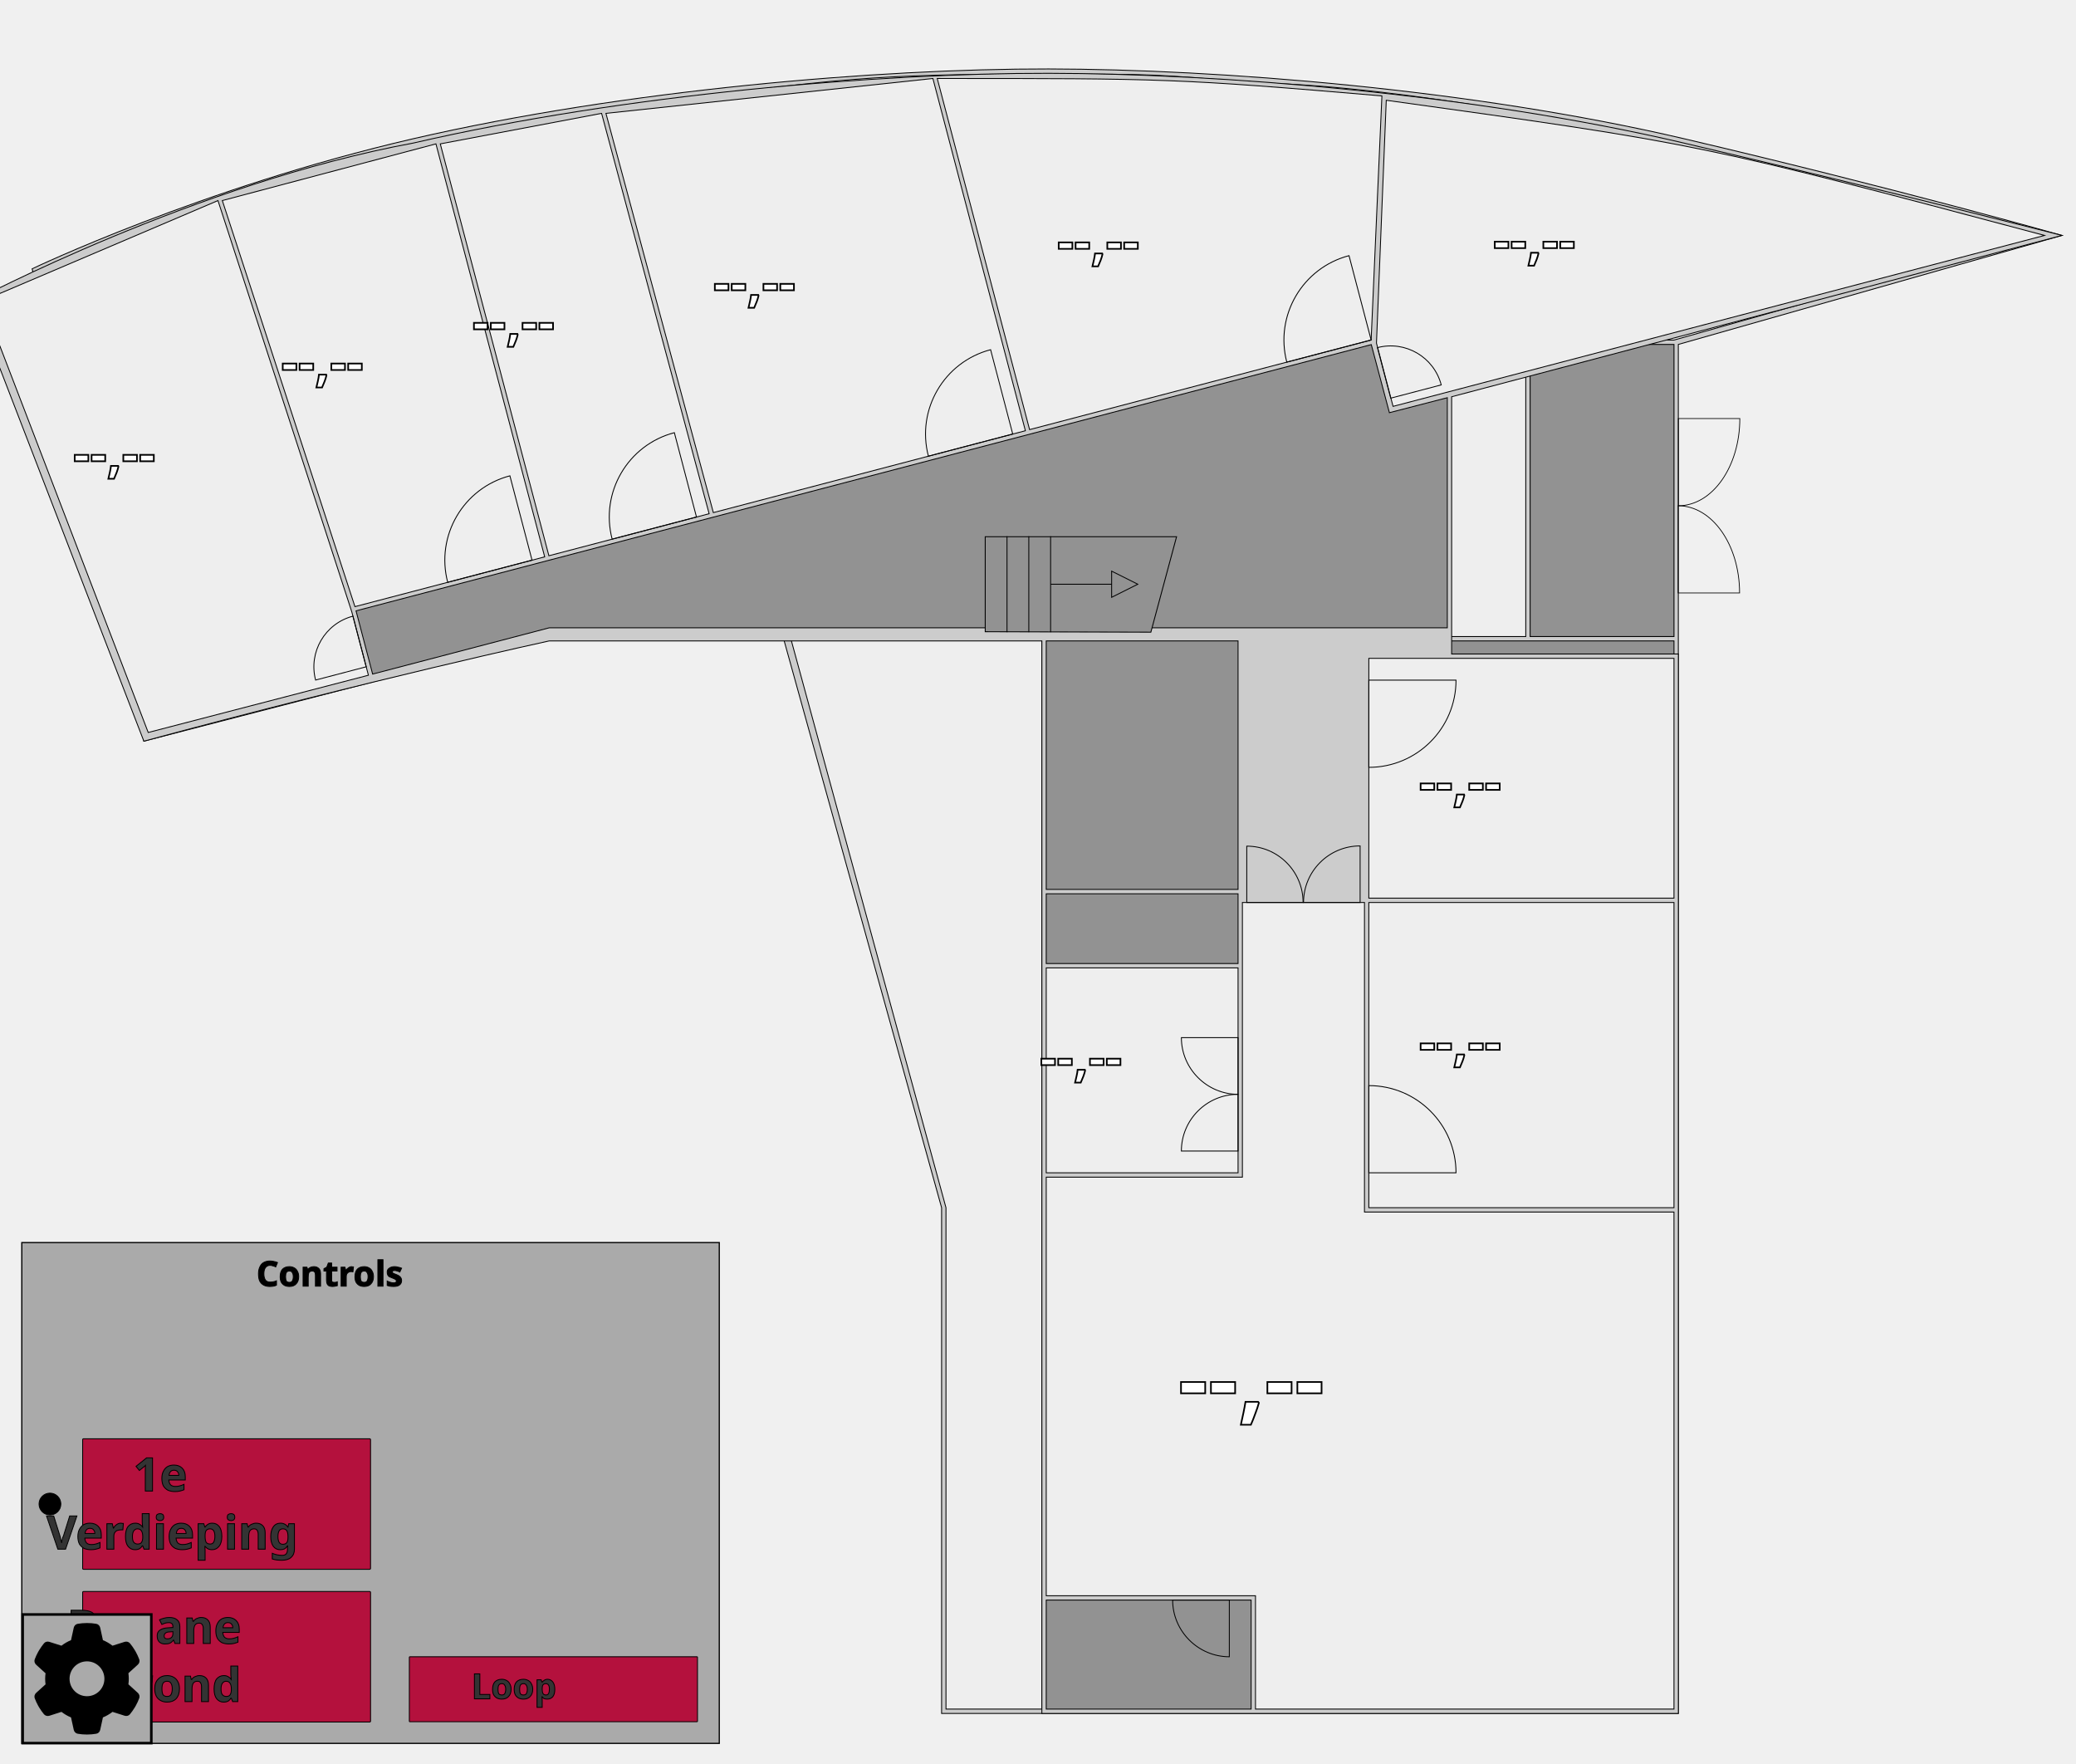
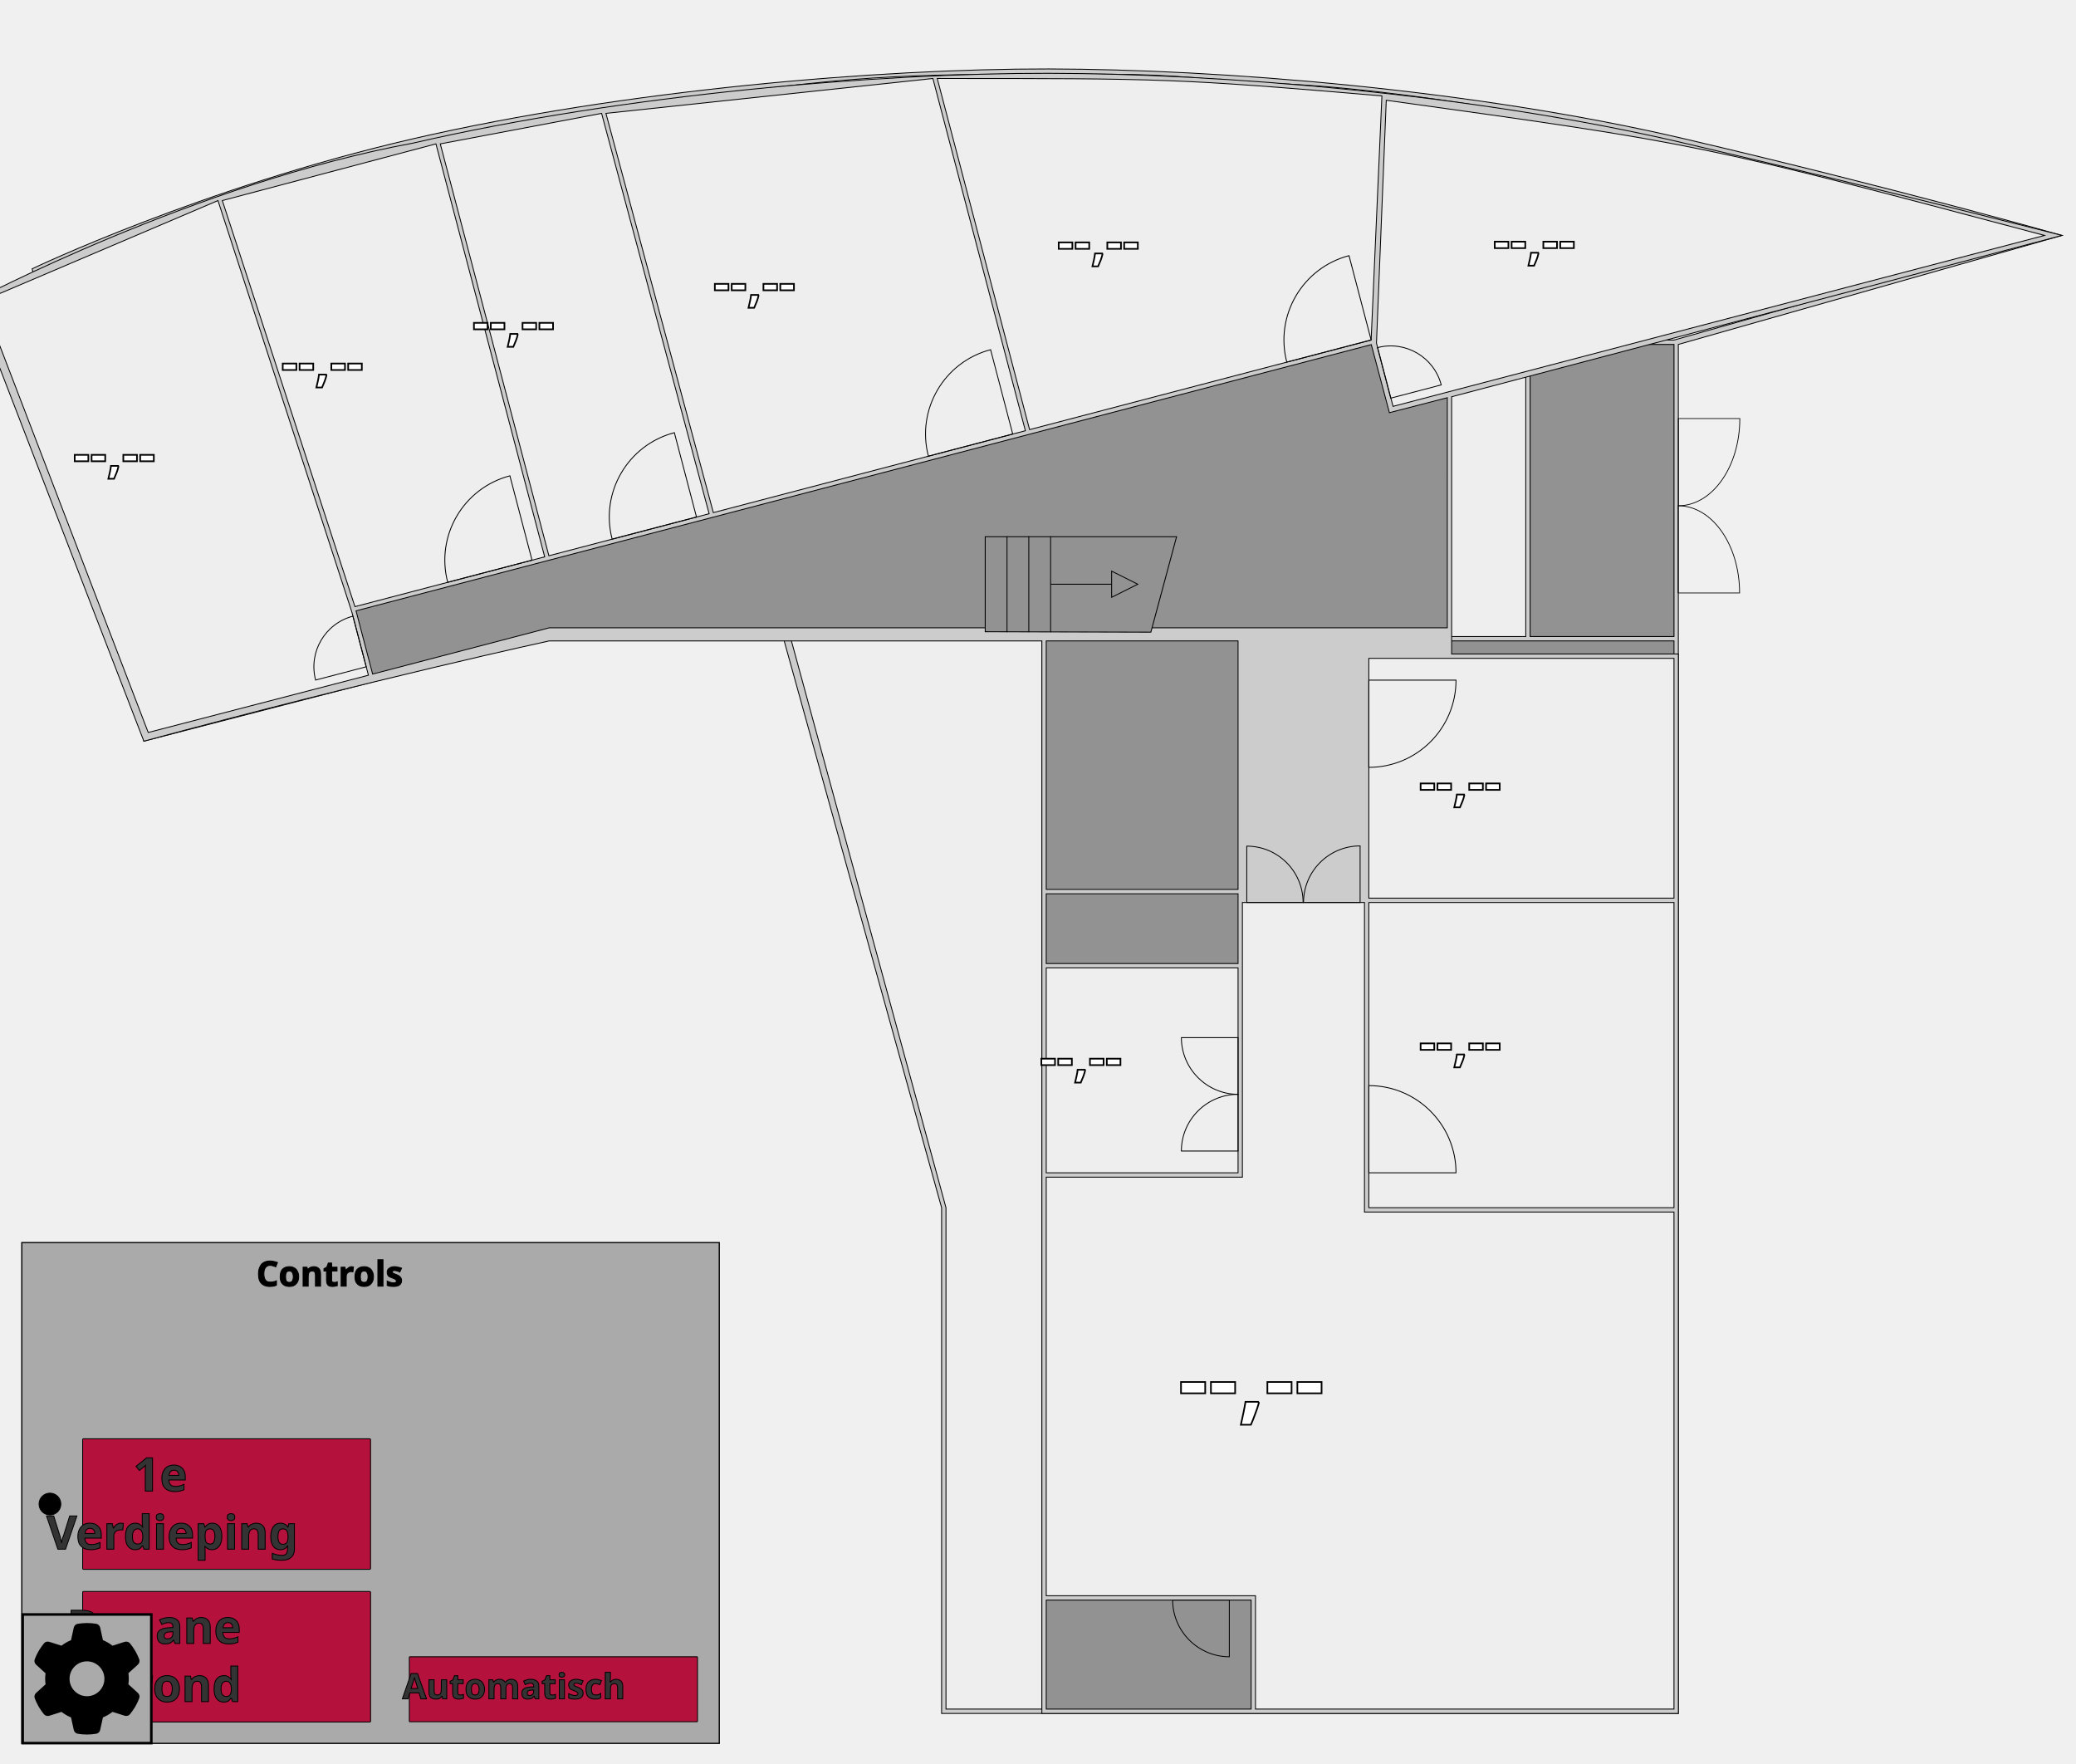
<svg xmlns="http://www.w3.org/2000/svg" width="126mm" height="107mm" viewBox="0 0 126 107" version="1.1" id="svg5" xml:space="preserve">
  <style id="style448" />
  <defs id="defs2" />
  <g id="LayerBG" style="display:inline">
    <g id="grpRm0.01">
      <path id="rect4_1-nocolour" style="fill:#cccccc;stroke:#000000;stroke-width:0.053;stroke-dasharray:none" d="m 1.95,16.313 6.781,28.666 37.835,-9.79 10.583,38.1 10e-7,30.692 h 44.715 V 20.902 L 125.148,14.287 c 0,0 -10.095,-2.861 -22.947,-5.871 C 89.348,5.408 73.925,4.199 63.643,4.184 53.36,4.168 37.937,5.447 25.085,8.417 12.232,11.387 1.95,16.313 1.95,16.313 Z" />
      <path id="rect4_1" style="display:inline;fill:#eeeeee;stroke:#000000;stroke-width:0.053" d="M 39.158,6.35 C 50.535,4.763 53.181,4.498 63.235,4.498 V 20.902 h 29.369 V 38.629 H 63.235 V 103.717 H 57.415 V 73.29 Z" />
      <text xml:space="preserve" style="font-weight:bold;font-size:5.644px;font-family:sans-serif;-inkscape-font-specification:'sans-serif, Bold';text-align:center;text-anchor:middle;fill:#ffffff;fill-opacity:1;stroke:#000000;stroke-width:0.1;stroke-dasharray:none" x="58.737" y="28.575" id="valDisplay4_1">
        <tspan id="tspan938-7-3-1" style="font-size:5.644px;fill:#ffffff;fill-opacity:1;stroke-width:0.1;stroke-dasharray:none" x="58.737" y="28.575">--,--</tspan>
      </text>
    </g>
    <g id="grpRm0.12">
      <path id="rect2_5" style="fill:#eeeeee;fill-opacity:1;stroke:#000000;stroke-width:0.053;stroke-dasharray:none" d="m 76.2,50.8 -10e-7,28.31 -12.699,10e-7 L 63.5,92.869 H 73.819 V 96.838 H 76.2 l -10e-7,6.879 H 101.6 V 70.115 H 80.96 L 80.96,50.8 Z" />
      <path id="rect2_1-2-3" style="fill:#eeeeee;fill-opacity:0;stroke:#000000;stroke-width:0.032;stroke-dasharray:none" d="m 76.994,47.641 v 3.143 h 3.143 a 3.143,3.143 0 0 0 -3.143,-3.143 z" />
      <path id="rect2_1-2-76" style="fill:#eeeeee;fill-opacity:0;stroke:#000000;stroke-width:0.041;stroke-dasharray:none" d="m 73.812,92.889 v 3.955 h 3.955 a 3.955,3.955 0 0 0 -3.955,-3.955 z" />
      <text xml:space="preserve" style="font-weight:bold;font-size:5.644px;font-family:sans-serif;-inkscape-font-specification:'sans-serif, Bold';text-align:center;text-anchor:middle;fill:#ffffff;fill-opacity:1;stroke:#000000;stroke-width:0.1;stroke-dasharray:none" x="82.715" y="86.409" id="valDisplay2_5">
        <tspan id="tspan938-5" style="font-size:5.644px;fill:#ffffff;fill-opacity:1;stroke-width:0.1;stroke-dasharray:none" x="82.715" y="86.409">--,--</tspan>
      </text>
    </g>
    <g id="grpRm0.04">
      <rect style="fill:#eeeeee;fill-opacity:1;stroke:#000000;stroke-width:0.054;stroke-dasharray:none" id="rect2_1" width="12.435" height="18.785" x="63.5" y="38.894" />
      <path id="rect2_1-2" style="fill:#eeeeee;fill-opacity:0;stroke:#000000;stroke-width:0.054;stroke-dasharray:none" d="m 63.5,52.123 v 5.292 h 5.292 a 5.292,5.292 0 0 0 -5.292,-5.292 z" />
      <text xml:space="preserve" style="font-weight:bold;font-size:3.175px;font-family:sans-serif;-inkscape-font-specification:'sans-serif, Bold';text-align:center;text-anchor:middle;fill:#ffffff;fill-opacity:1;stroke:#000000;stroke-width:0.1;stroke-dasharray:none" x="69.805" y="50.049" id="valDisplay2_1">
        <tspan id="tspan938-3" style="font-size:3.175px;fill:#ffffff;fill-opacity:1;stroke-width:0.1;stroke-dasharray:none" x="69.805" y="50.049">--,--</tspan>
      </text>
    </g>
    <g id="grpRm0.07">
      <path id="rect4_3" style="fill:#eeeeee;stroke:#000000;stroke-width:0.055" d="m 63.5,4.498 c 6.615,0 6.615,-1e-7 12.7,0.529 V 20.637 l -12.7,0 z" />
      <path id="rect2_1-2-68" style="fill:#eeeeee;fill-opacity:0;stroke:#000000;stroke-width:0.054;stroke-dasharray:none" d="m 69.585,20.637 h 5.292 V 15.346 A 5.292,5.292 0 0 0 69.585,20.637 Z" />
      <text xml:space="preserve" style="font-weight:bold;font-size:3.175px;font-family:sans-serif;-inkscape-font-specification:'sans-serif, Bold';text-align:center;text-anchor:middle;fill:#ffffff;fill-opacity:1;stroke:#000000;stroke-width:0.1;stroke-dasharray:none" x="69.805" y="15.124" id="valDisplay4_3">
        <tspan id="tspan938-4" style="font-size:3.175px;fill:#ffffff;fill-opacity:1;stroke-width:0.1;stroke-dasharray:none" x="69.805" y="15.124">--,--</tspan>
      </text>
    </g>
    <g id="grpRm0.08">
      <path style="fill:#eeeeee;fill-opacity:1;stroke:#000000;stroke-width:0.053;stroke-dasharray:none" d="m 101.6,20.637 22.49,-6.35 c 0,0 -29.633,-8.731 -47.625,-9.26 V 20.637 Z" id="rect4_4" />
      <path id="rect2_1-2-6" style="fill:#eeeeee;fill-opacity:0;stroke:#000000;stroke-width:0.054;stroke-dasharray:none" d="M 77.787,15.346 V 20.637 h 5.292 a 5.292,5.292 0 0 0 -5.292,-5.292 z" />
      <text xml:space="preserve" style="font-weight:bold;font-size:5.644px;font-family:sans-serif;-inkscape-font-specification:'sans-serif, Bold';text-align:center;text-anchor:middle;fill:#ffffff;fill-opacity:1;stroke:#000000;stroke-width:0.1;stroke-dasharray:none" x="92.321" y="16.854" id="valDisplay4_4">
        <tspan id="tspan938-7" style="font-size:5.644px;fill:#ffffff;fill-opacity:1;stroke-width:0.1;stroke-dasharray:none" x="92.321" y="16.854">--,--</tspan>
      </text>
    </g>
    <g id="grpRm0.03">
      <path id="rect4_2" style="fill:#eeeeee;stroke:#000000;stroke-width:0.053" d="m -44.96,-36.97 29.579,0.687 c 1.427,19.26 1.427,19.26 -1.121,37.855 l -28.814,0.216 z" transform="matrix(-0.2368381,-0.9715491,-0.9715491,0.2368381,0,0)" />
      <path id="rect2_1-2-9" style="fill:#eeeeee;fill-opacity:0;stroke:#000000;stroke-width:0.054;stroke-dasharray:none" d="M 40.972,14.658 39.688,9.525 34.554,10.81 a 5.292,5.292 0 0 0 6.418,3.849 z" />
      <text xml:space="preserve" style="font-weight:bold;font-size:5.644px;font-family:sans-serif;-inkscape-font-specification:'sans-serif, Bold';text-align:center;text-anchor:middle;fill:#ffffff;fill-opacity:1;stroke:#000000;stroke-width:0.1;stroke-dasharray:none" x="25.4" y="27.781" id="valDisplay4_2">
        <tspan id="tspan938" style="font-size:5.644px;fill:#ffffff;fill-opacity:1;stroke-width:0.1;stroke-dasharray:none" x="25.4" y="27.781">--,--</tspan>
      </text>
    </g>
    <g id="grpRm0.05">
      <rect style="fill:#eeeeee;fill-opacity:1;stroke:#000000;stroke-width:0.053;stroke-dasharray:none" id="rect2_2" width="12.435" height="12.171" x="63.5" y="57.944" />
      <path id="rect2_1-2-7" style="fill:#eeeeee;fill-opacity:0;stroke:#000000;stroke-width:0.054;stroke-dasharray:none" d="m 63.5,64.558 v 5.292 h 5.292 a 5.292,5.292 0 0 0 -5.292,-5.292 z" />
      <text xml:space="preserve" style="font-weight:bold;font-size:3.175px;font-family:sans-serif;-inkscape-font-specification:'sans-serif, Bold';text-align:center;text-anchor:middle;fill:#ffffff;fill-opacity:1;stroke:#000000;stroke-width:0.1;stroke-dasharray:none" x="69.805" y="65.924" id="valDisplay2_2">
        <tspan id="tspan938-33" style="font-size:3.175px;fill:#ffffff;fill-opacity:1;stroke-width:0.1;stroke-dasharray:none" x="69.805" y="65.924">--,--</tspan>
      </text>
    </g>
    <g id="grpRm0.06">
      <rect style="fill:#eeeeee;fill-opacity:1;stroke:#000000;stroke-width:0.053;stroke-dasharray:none" id="rect2_3" width="12.435" height="8.485" x="63.5" y="70.361" />
      <path id="rect2_1-2-1" style="fill:#eeeeee;fill-opacity:0;stroke:#000000;stroke-width:0.054;stroke-dasharray:none" d="m 68.792,70.644 h -5.292 v 5.292 a 5.292,5.292 0 0 0 5.292,-5.292 z" />
      <text xml:space="preserve" style="font-weight:bold;font-size:3.175px;font-family:sans-serif;-inkscape-font-specification:'sans-serif, Bold';text-align:center;text-anchor:middle;fill:#ffffff;fill-opacity:1;stroke:#000000;stroke-width:0.1;stroke-dasharray:none" x="69.805" y="75.896" id="valDisplay2_3">
        <tspan id="tspan938-8" style="font-size:3.175px;fill:#ffffff;fill-opacity:1;stroke-width:0.1;stroke-dasharray:none" x="69.805" y="75.896">--,--</tspan>
      </text>
    </g>
    <g id="g825" style="stroke-width:0.053;stroke-dasharray:none">
      <rect style="fill:#929292;fill-opacity:1;stroke:#000000;stroke-width:0.053;stroke-dasharray:none" id="rect822" width="20.637" height="9.525" x="80.963" y="38.894" />
      <path id="rect2_1-2-4" style="fill:#eeeeee;fill-opacity:0;stroke:#000000;stroke-width:0.054;stroke-dasharray:none" d="m 86.254,38.894 h -5.292 v 5.292 a 5.292,5.292 0 0 0 5.292,-5.292 z" />
    </g>
    <g id="g2435">
      <path id="rect1536" style="fill:#929292;stroke:#000000;stroke-width:0.055" d="m 59.797,32.571 h 11.613 l -1.56,5.793 -10.053,-0.028 z" />
      <path style="fill:#929292;fill-opacity:1;stroke:#000000;stroke-width:0.053;stroke-dasharray:none" d="m 61.119,32.544 v 5.821 z" id="path1592" />
      <path style="fill:#929292;fill-opacity:1;stroke:#000000;stroke-width:0.053;stroke-dasharray:none" d="m 62.442,32.544 v 5.821 z" id="path1592-1" />
      <path style="fill:#929292;fill-opacity:1;stroke:#000000;stroke-width:0.053;stroke-dasharray:none" d="m 63.765,32.544 v 5.821 z" id="path1592-6" />
      <path id="rect2446" style="fill:#929292;stroke:#000000;stroke-width:0.053" d="m 67.469,34.66 1.587,0.794 v 0 l -1.587,0.794 -10e-7,-10e-7 z m -3.704,0.794 h 3.704 z" />
    </g>
    <g id="g1438">
      <path id="rect2_1-2-6-4" style="fill:#929292;fill-opacity:0;stroke:#000000;stroke-width:0.046;stroke-dasharray:none" d="m 101.851,30.692 v 5.292 h 3.731 A 3.731,5.292 0 0 0 101.851,30.692 Z" />
      <path id="rect2_1-2-6-4-4" style="fill:#929292;fill-opacity:0;stroke:#000000;stroke-width:0.046;stroke-dasharray:none" d="m 105.596,25.4 h -3.731 v 5.292 A 3.731,5.292 0 0 0 105.596,25.4 Z" />
      <path id="rect1435" style="fill:#929292;stroke:#000000;stroke-width:0.055" d="M 92.869,20.902 H 101.6 v 17.727 h -8.731 z" />
    </g>
    <g id="g3328">
      <path id="rect3320" style="fill:#929292;stroke:#000000;stroke-width:0.053" d="m 63.5,97.102 h 12.435 v 6.615 H 63.5 Z" />
    </g>
    <g id="grpRm0.11">
      <path id="rect2_4" style="fill:#eeeeee;stroke:#000000;stroke-width:0.053" d="m 81.227,50.859 20.346,-0.058 v 18.991 l -20.346,0.058 z" />
      <path id="rect2_1-2-4-8" style="fill:#eeeeee;fill-opacity:0;stroke:#000000;stroke-width:0.054;stroke-dasharray:none" d="m 81.227,62.971 v 5.292 h 5.292 a 5.292,5.292 0 0 0 -5.292,-5.292 z" />
      <text xml:space="preserve" style="font-weight:bold;font-size:3.175px;font-family:sans-serif;-inkscape-font-specification:'sans-serif, Bold';text-align:center;text-anchor:middle;fill:#ffffff;fill-opacity:1;stroke:#000000;stroke-width:0.1;stroke-dasharray:none" x="91.4" y="60.926" id="valDisplay2_4">
        <tspan id="tspan938-7-3" style="font-size:3.175px;fill:#ffffff;fill-opacity:1;stroke-width:0.1;stroke-dasharray:none" x="91.4" y="60.926">--,--</tspan>
      </text>
    </g>
  </g>
  <g id="Layer1e" style="display:inline">
    <path id="path1025" style="display:inline;fill:#cccccc;stroke:#000000;stroke-width:0.053;stroke-dasharray:none" d="m 63.643,4.448 c -10.282,-0.016 -25.705,1.263 -38.558,4.233 C 11.906,11.113 -1.587,18.256 -1.587,18.256 L 8.731,44.979 C 22.708,41.199 33.337,38.894 33.337,38.894 h 29.898 c 0,0 0,65.088 -8e-6,65.088 H 101.865 V 39.687 H 88.106 c 2e-5,-5.497 8e-6,-15.61 8e-6,-15.61 l 37.042,-9.79 c 0,0 -10.095,-2.597 -22.947,-5.606 C 89.348,5.672 73.925,4.464 63.643,4.448 Z" />
    <g id="g7455">
      <g id="grpRm1.11">
        <path id="rect3_2" style="fill:#eeeeee;stroke:#000000;stroke-width:0.053" d="m 63.5,58.737 h 11.642 v 12.435 l -11.642,3e-6 z" />
        <path id="rect2_1-2-6-6-9" style="display:inline;fill:#eeeeee;fill-opacity:0;stroke:#000000;stroke-width:0.053;stroke-dasharray:none" d="m 71.702,69.85 h 3.44 v -3.44 c -1.897,0 -3.44,1.543 -3.44,3.44 z" />
        <path id="path7153-3" style="display:inline;fill:#eeeeee;fill-opacity:0;stroke:#000000;stroke-width:0.053;stroke-dasharray:none" d="m 75.142,66.41 v -3.44 h -3.44 c 0,1.888 1.551,3.44 3.44,3.44 z" />
        <text xml:space="preserve" style="font-weight:bold;font-size:3.175px;font-family:sans-serif;-inkscape-font-specification:'sans-serif, Bold';text-align:center;text-anchor:middle;display:inline;fill:#ffffff;fill-opacity:1;stroke:#000000;stroke-width:0.1;stroke-dasharray:none" x="69.321" y="65.293" id="valDisplay3_2">
          <tspan id="tspan938-8-2-5" style="font-size:3.175px;fill:#ffffff;fill-opacity:1;stroke-width:0.1;stroke-dasharray:none" x="69.321" y="65.293">--,--</tspan>
        </text>
      </g>
      <g id="g7119">
        <path id="rect6883" style="fill:#929292;fill-opacity:1;stroke:#000000;stroke-width:0.053" d="m 63.5,54.24 h 11.642 l 10e-7,4.233 -11.642,1e-6 z" />
      </g>
      <g id="grpRm1.12">
        <path id="rect3_3" style="fill:#eeeeee;stroke:#000000;stroke-width:0.053" d="M 83.079,54.769 H 101.6 v 18.521 l -18.521,10e-7 z" />
        <path id="rect2_1-2-6-0" style="display:inline;fill:#eeeeee;fill-opacity:0;stroke:#000000;stroke-width:0.054;stroke-dasharray:none" d="m 83.079,65.881 v 5.292 h 5.292 a 5.292,5.292 0 0 0 -5.292,-5.292 z" />
        <text xml:space="preserve" style="font-weight:bold;font-size:3.175px;font-family:sans-serif;-inkscape-font-specification:'sans-serif, Bold';text-align:center;text-anchor:middle;display:inline;fill:#ffffff;fill-opacity:1;stroke:#000000;stroke-width:0.1;stroke-dasharray:none" x="92.34" y="64.367" id="valDisplay3_3">
          <tspan id="tspan938-8-2-3" style="font-size:3.175px;fill:#ffffff;fill-opacity:1;stroke-width:0.1;stroke-dasharray:none" x="92.34" y="64.367">--,--</tspan>
        </text>
      </g>
      <g id="grpRm1.07">
        <path id="rect3_1" style="fill:#eeeeee;stroke:#000000;stroke-width:0.053;stroke-dasharray:none" d="M 83.079,39.952 101.6,39.952 V 54.504 H 83.079 Z" />
        <path id="rect2_1-2-6-0-2" style="display:inline;fill:#eeeeee;fill-opacity:0;stroke:#000000;stroke-width:0.053;stroke-dasharray:none" d="m 88.371,41.275 h -5.292 v 5.292 a 5.292,5.292 0 0 0 5.292,-5.292 z" />
        <text xml:space="preserve" style="font-weight:bold;font-size:3.175px;font-family:sans-serif;-inkscape-font-specification:'sans-serif, Bold';text-align:center;text-anchor:middle;display:inline;fill:#ffffff;fill-opacity:1;stroke:#000000;stroke-width:0.1;stroke-dasharray:none" x="92.34" y="48.589" id="valDisplay3_1">
          <tspan id="tspan938-8-2" style="font-size:3.175px;fill:#ffffff;fill-opacity:1;stroke-width:0.1;stroke-dasharray:none" x="92.34" y="48.589">--,--</tspan>
        </text>
      </g>
      <g id="grpRm1.13">
        <path id="rect3_4" style="fill:#eeeeee;stroke:#000000;stroke-width:0.053;stroke-dasharray:none" d="M 75.406,54.769 V 71.438 l -11.906,-10e-7 v 25.4 c 4.233,0.004 8.467,0.002 12.7,0 v 6.879 l 25.4,-5e-5 c -3.2e-4,-23.23 -5e-4,-0.533 -5.2e-4,-30.162 L 82.815,73.554 V 54.769 Z" />
        <path id="rect2_1-2-6-6" style="display:inline;fill:#eeeeee;fill-opacity:0;stroke:#000000;stroke-width:0.053;stroke-dasharray:none" d="m 79.116,54.769 h 3.434 v -3.434 a 3.434,3.434 0 0 0 -3.434,3.434 z" />
        <path id="path7153" style="display:inline;fill:#eeeeee;fill-opacity:0;stroke:#000000;stroke-width:0.053;stroke-dasharray:none" d="m 75.671,51.349 v 3.419 h 3.419 a 3.419,3.419 0 0 0 -3.419,-3.419 z" />
        <text xml:space="preserve" style="font-weight:bold;font-size:5.644px;font-family:sans-serif;-inkscape-font-specification:'sans-serif, Bold';text-align:center;text-anchor:middle;display:inline;fill:#ffffff;fill-opacity:1;stroke:#000000;stroke-width:0.1;stroke-dasharray:none" x="82.55" y="85.725" id="valDisplay3_4">
          <tspan id="tspan938-80" style="font-size:5.644px;fill:#ffffff;fill-opacity:1;stroke-width:0.1;stroke-dasharray:none" x="82.55" y="85.725">--,--</tspan>
        </text>
      </g>
      <g id="g7107">
        <path id="rect3320-5" style="display:inline;fill:#929292;stroke:#000000;stroke-width:0.053" d="m 63.5,97.102 h 12.435 v 6.615 H 63.5 Z" />
        <path id="path7153-3-4" style="display:inline;fill:#eeeeee;fill-opacity:0;stroke:#000000;stroke-width:0.053;stroke-dasharray:none" d="m 74.612,100.542 v -3.44 h -3.44 c 0,1.888 1.551,3.44 3.44,3.44 z" />
      </g>
      <g id="g7498" style="display:inline">
        <rect style="display:inline;fill:#929292;fill-opacity:1;stroke:#000000;stroke-width:0.053;stroke-dasharray:none" id="rect7433" width="11.642" height="15.081" x="63.5" y="38.894" />
      </g>
    </g>
    <g id="g6738" transform="rotate(-14.7,26.35997,32.62829)" style="display:inline">
      <g id="g6604" transform="translate(142.875,-39.6875)">
        <path id="rect5100" style="fill:#929292;fill-opacity:1;stroke:#000000;stroke-width:0.053" d="m -58.535,75.414 0.015,4.275 3.63,0.013 -3.544,13.507 -52.72,-13.831 -11.083,-0.004 v -3.969 z" />
      </g>
      <g id="grpRm1.01" style="display:inline" transform="translate(142.875,-39.6875)">
        <path id="rect5_1" style="fill:#eeeeee;stroke:#000000;stroke-width:0.053" d="m -53.893,61.303 c 17.755,7.393 17.755,7.393 36.563,18.072 h -40.878 l 2e-6,-3.969 z" />
        <path id="rect2_1-2-1-7-3" style="display:inline;fill:#eeeeee;fill-opacity:0;stroke:#000000;stroke-width:0.053;stroke-dasharray:none" d="m -58.219,75.687 v 3.17 h 3.17 a 3.17,3.17 0 0 0 -3.17,-3.17 z" />
        <text xml:space="preserve" style="font-weight:bold;font-size:3.175px;font-family:sans-serif;-inkscape-font-specification:'sans-serif, Bold';text-align:center;text-anchor:middle;display:inline;fill:#ffffff;fill-opacity:1;stroke:#000000;stroke-width:0.1;stroke-dasharray:none" x="-23.873" y="82.599" id="valDisplay5_1" transform="rotate(14.7)">
          <tspan id="tspan938-8-2-5-3-9-4-0" style="font-size:3.175px;fill:#ffffff;fill-opacity:1;stroke-width:0.1;stroke-dasharray:none" x="-23.873" y="82.599">--,--</tspan>
        </text>
      </g>
      <g id="grpRm1.02" style="display:inline" transform="translate(142.875,-39.6875)">
        <path id="rect5_2" style="fill:#eeeeee;stroke:#000000;stroke-width:0.053;stroke-dasharray:none" d="m -79.918,53.108 c 13.308,3.491 14.076,3.693 25.836,7.872 l -4.391,14.161 h -21.431 z" />
        <path id="rect2_1-2-1-7-6" style="display:inline;fill:#eeeeee;fill-opacity:0;stroke:#000000;stroke-width:0.054;stroke-dasharray:none" d="m -63.765,75.142 h 5.292 v -5.292 a 5.292,5.292 0 0 0 -5.292,5.292 z" />
        <text xml:space="preserve" style="font-weight:bold;font-size:3.175px;font-family:sans-serif;-inkscape-font-specification:'sans-serif, Bold';text-align:center;text-anchor:middle;display:inline;fill:#ffffff;fill-opacity:1;stroke:#000000;stroke-width:0.1;stroke-dasharray:none" x="-50.335" y="82.645" id="valDisplay5_2" transform="rotate(14.7)">
          <tspan id="tspan938-8-2-5-3-9-4-6" style="font-size:3.175px;fill:#ffffff;fill-opacity:1;stroke-width:0.1;stroke-dasharray:none" x="-50.335" y="82.645">--,--</tspan>
        </text>
      </g>
      <g id="grpRm1.03" style="display:inline" transform="translate(142.875,-39.6875)">
        <path id="rect5_3" style="fill:#eeeeee;stroke:#000000;stroke-width:0.053" d="m -99.905,50.053 19.731,2.988 0.005,22.101 h -19.579 z" />
        <path id="rect2_1-2-1-7-5" style="display:inline;fill:#eeeeee;fill-opacity:0;stroke:#000000;stroke-width:0.053;stroke-dasharray:none" d="m -86.254,75.142 h 5.292 v -5.292 a 5.292,5.292 0 0 0 -5.292,5.292 z" />
        <text xml:space="preserve" style="font-weight:bold;font-size:3.175px;font-family:sans-serif;-inkscape-font-specification:'sans-serif, Bold';text-align:center;text-anchor:middle;display:inline;fill:#ffffff;fill-opacity:1;stroke:#000000;stroke-width:0.1;stroke-dasharray:none" x="-71.206" y="85.161" id="valDisplay5_3" transform="rotate(14.7)">
          <tspan id="tspan938-8-2-5-3-9-4-5" style="font-size:3.175px;fill:#ffffff;fill-opacity:1;stroke-width:0.1;stroke-dasharray:none" x="-71.206" y="85.161">--,--</tspan>
        </text>
      </g>
      <g id="grpRm1.05" transform="translate(142.875,-39.6875)">
        <path id="rect5_5" style="fill:#eeeeee;stroke:#000000;stroke-width:0.053" d="m -123.769,49.263 13.413,-0.037 0.025,25.916 h -11.906 z" />
        <path id="rect2_1-2-1-7-2" style="display:inline;fill:#eeeeee;fill-opacity:0;stroke:#000000;stroke-width:0.054;stroke-dasharray:none" d="m -116.417,75.142 h 5.292 v -5.292 a 5.292,5.292 0 0 0 -5.292,5.292 z" />
        <text xml:space="preserve" style="font-weight:bold;font-size:3.175px;font-family:sans-serif;-inkscape-font-specification:'sans-serif, Bold';text-align:center;text-anchor:middle;display:inline;fill:#ffffff;fill-opacity:1;stroke:#000000;stroke-width:0.1;stroke-dasharray:none" x="-97.435" y="89.997" id="valDisplay5_5" transform="rotate(14.7)">
          <tspan id="tspan938-8-2-5-3-9" style="font-size:3.175px;fill:#ffffff;fill-opacity:1;stroke-width:0.1;stroke-dasharray:none" x="-97.435" y="89.997">--,--</tspan>
        </text>
      </g>
      <g id="grpRm1.04" style="display:inline" transform="translate(142.875,-39.6875)">
        <path id="rect5_4" style="fill:#eeeeee;stroke:#000000;stroke-width:0.053" d="m -110.1,49.293 9.939,0.693 0.148,25.156 h -10.054 z" />
        <path id="rect2_1-2-1-7-9" style="display:inline;fill:#eeeeee;fill-opacity:0;stroke:#000000;stroke-width:0.054;stroke-dasharray:none" d="m -106.098,75.142 h 5.292 v -5.292 a 5.292,5.292 0 0 0 -5.292,5.292 z" />
        <text xml:space="preserve" style="font-weight:bold;font-size:3.175px;font-family:sans-serif;-inkscape-font-specification:'sans-serif, Bold';text-align:center;text-anchor:middle;display:inline;fill:#ffffff;fill-opacity:1;stroke:#000000;stroke-width:0.1;stroke-dasharray:none" x="-85.83" y="87.528" id="valDisplay5_4" transform="rotate(14.7)">
          <tspan id="tspan938-8-2-5-3-9-4" style="font-size:3.175px;fill:#ffffff;fill-opacity:1;stroke-width:0.1;stroke-dasharray:none" x="-85.83" y="87.528">--,--</tspan>
        </text>
      </g>
      <g id="grpRm1.06" transform="translate(142.875,-39.6875)">
        <path id="rect5_6" style="fill:#eeeeee;stroke:#000000;stroke-width:0.053" d="m -139.389,51.457 3.078,27.888 13.809,0.031 v -3.969 l -1.523,-26.21 z" />
        <path id="rect2_1-2-1-7" style="display:inline;fill:#eeeeee;fill-opacity:0;stroke:#000000;stroke-width:0.053;stroke-dasharray:none" d="m -125.677,78.846 h 3.175 V 75.671 a 3.175,3.175 0 0 0 -3.175,3.175 z" />
        <text xml:space="preserve" style="font-weight:bold;font-size:3.175px;font-family:sans-serif;-inkscape-font-specification:'sans-serif, Bold';text-align:center;text-anchor:middle;display:inline;fill:#ffffff;fill-opacity:1;stroke:#000000;stroke-width:0.1;stroke-dasharray:none" x="-110.06" y="95.533" id="valDisplay5_6" transform="rotate(14.7)">
          <tspan id="tspan938-8-2-5-3" style="font-size:3.175px;fill:#ffffff;fill-opacity:1;stroke-width:0.1;stroke-dasharray:none" x="-110.06" y="95.533">--,--</tspan>
        </text>
      </g>
    </g>
    <g id="g6750" style="display:inline">
      <path id="path6740" style="fill:#929292;stroke:#000000;stroke-width:0.055" d="m 59.797,32.571 h 11.613 l -1.56,5.793 -10.053,-0.028 z" />
      <path style="fill:#929292;fill-opacity:1;stroke:#000000;stroke-width:0.053;stroke-dasharray:none" d="m 61.119,32.544 v 5.821 z" id="path6742" />
      <path style="fill:#929292;fill-opacity:1;stroke:#000000;stroke-width:0.053;stroke-dasharray:none" d="m 62.442,32.544 v 5.821 z" id="path6744" />
      <path style="fill:#929292;fill-opacity:1;stroke:#000000;stroke-width:0.053;stroke-dasharray:none" d="m 63.765,32.544 v 5.821 z" id="path6746" />
      <path id="path6748" style="fill:#929292;stroke:#000000;stroke-width:0.053" d="m 67.469,34.66 1.587,0.794 v 0 l -1.587,0.794 -10e-7,-10e-7 z m -3.704,0.794 h 3.704 z" />
    </g>
  </g>
  <g id="controlLayer" style="display:inline">
    <g id="expandedControlIcon" style="display:inline;">
      <g id="g3072" style="display:inline">
        <rect style="display:inline;fill:#aaaaaa;fill-opacity:1;stroke:#000000;stroke-width:0.073" id="rect430" width="42.333" height="30.392" x="1.323" y="75.406" />
        <text xml:space="preserve" style="font-weight:bold;font-size:2.117px;font-family:sans-serif;-inkscape-font-specification:'sans-serif, Bold';text-align:center;text-anchor:middle;fill:#000000;fill-opacity:1;stroke:#000000;stroke-width:0.053;stroke-dasharray:none" x="22.49" y="78.052" id="text2019">
          <tspan id="tspan2017" style="stroke-width:0.053" x="22.49" y="78.052">Controls</tspan>
        </text>
      </g>
      <g id="select1e" transform="translate(0.2645829,1.587501)">
        <circle style="display:inline;fill:#000000;fill-opacity:1;stroke:#000000;stroke-width:0.053" id="path485" cx="4.63" cy="89.958" r="0.661" transform="translate(-1.863193,-0.2722562)" />
        <rect style="fill:#b4113d;fill-opacity:1;stroke:#000000;stroke-width:0.053;stroke-dasharray:none" id="rect1e" width="17.474" height="7.922" x="4.751" y="85.725" ry="0.053" />
        <text xml:space="preserve" style="font-weight:bold;font-size:2.822px;font-family:sans-serif;-inkscape-font-specification:'sans-serif, Bold';text-align:center;text-anchor:middle;fill:#333333;fill-opacity:1;stroke:#000000;stroke-width:0.053" x="13.494" y="88.9" id="text3910">
          <tspan id="tspan3908" style="font-size:2.822px;fill:#333333;fill-opacity:1;stroke-width:0.053" x="13.494" y="88.9">1e</tspan>
          <tspan style="font-size:2.822px;fill:#333333;fill-opacity:1;stroke-width:0.053" x="13.494" y="92.428" id="tspan3912">Verdieping</tspan>
        </text>
      </g>
      <g id="selectBG" transform="translate(1.884138,6.574851)">
        <circle style="display:inline;fill:#000000;fill-opacity:1;stroke:#000000;stroke-width:0.053" id="path485-1" cx="1.147" cy="93.974" r="0.661" />
        <rect style="fill:#b4113d;fill-opacity:1;stroke:#000000;stroke-width:0.053;stroke-dasharray:none" id="rectBG" width="17.474" height="7.922" x="3.132" y="90.006" ry="0.053" />
        <text xml:space="preserve" style="font-weight:bold;font-size:2.822px;font-family:sans-serif;-inkscape-font-specification:'sans-serif, Bold';text-align:center;text-anchor:middle;fill:#333333;fill-opacity:1;stroke:#000000;stroke-width:0.053" x="11.869" y="93.16" id="text3910-1">
          <tspan style="font-size:2.822px;fill:#333333;fill-opacity:1;stroke-width:0.053" x="11.869" y="93.16" id="tspan3912-7">Begane </tspan>
          <tspan style="font-size:2.822px;fill:#333333;fill-opacity:1;stroke-width:0.053" x="11.869" y="96.688" id="tspan4889">grond</tspan>
        </text>
      </g>
-       <g id="g1078" transform="translate(21.72009,6.54848)">
-         <rect style="fill:#b4113d;fill-opacity:1;stroke:#000000;stroke-width:0.053;stroke-dasharray:none" id="rect1070" width="17.489" height="3.943" x="3.124" y="93.993" ry="0.026" />
+       <g id="selectLoop" transform="translate(21.72009,6.54848)">
+         <rect style="fill:#b4113d;fill-opacity:1;stroke:#000000;stroke-width:0.053;stroke-dasharray:none" id="rectLoop" width="17.489" height="3.943" x="3.124" y="93.993" ry="0.026" />
        <text xml:space="preserve" style="font-weight:bold;font-size:2.117px;font-family:sans-serif;-inkscape-font-specification:'sans-serif, Bold';text-align:center;text-anchor:middle;fill:#333333;fill-opacity:1;stroke:#000000;stroke-width:0.053" x="11.944" y="96.55" id="text1076">
-           <tspan style="font-size:2.117px;fill:#333333;fill-opacity:1;stroke-width:0.053" x="11.944" y="96.55" id="tspan1074">Loop</tspan>
+           <tspan style="font-size:2.117px;fill:#333333;fill-opacity:1;stroke-width:0.053" x="11.944" y="96.55" id="tspan1074">Automatisch</tspan>
        </text>
      </g>
    </g>
    <g id="miniatureControlIcon" style="display:inline" transform="matrix(2.950902,0,0,2.950902,-14.24058,-108.9273)">
      <rect style="fill:#aaaaaa;fill-opacity:1;stroke:#000000;stroke-width:0.053;stroke-dasharray:none" id="rect3130" width="2.646" height="2.646" x="5.292" y="70.115" />
      <path d="m 3.721,104.11 c 0.014,0.039 0.002,0.083 -0.029,0.11 l -0.194,0.176 c 0.005,0.037 0.008,0.075 0.008,0.114 0,0.038 -0.003,0.077 -0.008,0.114 l 0.194,0.176 c 0.031,0.028 0.043,0.071 0.029,0.11 -0.02,0.053 -0.043,0.104 -0.071,0.154 l -0.021,0.036 c -0.03,0.049 -0.063,0.096 -0.099,0.14 -0.026,0.032 -0.07,0.043 -0.11,0.03 l -0.249,-0.079 c -0.06,0.046 -0.126,0.085 -0.197,0.114 l -0.056,0.256 c -0.009,0.041 -0.04,0.073 -0.082,0.08 -0.062,0.01 -0.125,0.016 -0.19,0.016 -0.065,0 -0.129,-0.005 -0.19,-0.016 -0.041,-0.007 -0.073,-0.039 -0.082,-0.08 l -0.056,-0.256 c -0.071,-0.029 -0.137,-0.068 -0.197,-0.114 l -0.249,0.08 c -0.039,0.012 -0.083,9e-4 -0.11,-0.03 -0.036,-0.044 -0.069,-0.09 -0.099,-0.14 l -0.021,-0.036 c -0.027,-0.049 -0.051,-0.1 -0.071,-0.154 -0.014,-0.039 -0.002,-0.082 0.029,-0.11 l 0.194,-0.176 c -0.005,-0.038 -0.008,-0.076 -0.008,-0.114 0,-0.038 0.003,-0.077 0.008,-0.114 l -0.194,-0.176 c -0.031,-0.028 -0.043,-0.071 -0.029,-0.11 0.02,-0.053 0.043,-0.104 0.071,-0.154 l 0.021,-0.036 c 0.03,-0.049 0.063,-0.096 0.099,-0.14 0.026,-0.032 0.07,-0.043 0.11,-0.03 l 0.249,0.079 c 0.06,-0.046 0.126,-0.085 0.197,-0.114 l 0.056,-0.256 c 0.009,-0.041 0.04,-0.073 0.082,-0.08 0.062,-0.01 0.125,-0.016 0.19,-0.016 0.065,0 0.129,0.005 0.19,0.016 0.041,0.007 0.073,0.039 0.082,0.08 l 0.056,0.256 c 0.071,0.029 0.137,0.068 0.197,0.114 l 0.249,-0.079 c 0.039,-0.012 0.083,-0.002 0.11,0.03 0.036,0.044 0.069,0.09 0.099,0.14 l 0.021,0.036 c 0.027,0.049 0.051,0.1 0.071,0.154 z m -1.075,0.759 a 0.358,0.358 0 1 0 0,-0.717 0.358,0.358 0 1 0 0,0.717 z" id="path3331" style="display:inline;stroke-width:0.004" transform="translate(3.96875,-33.07291)" />
    </g>
  </g>
</svg>
